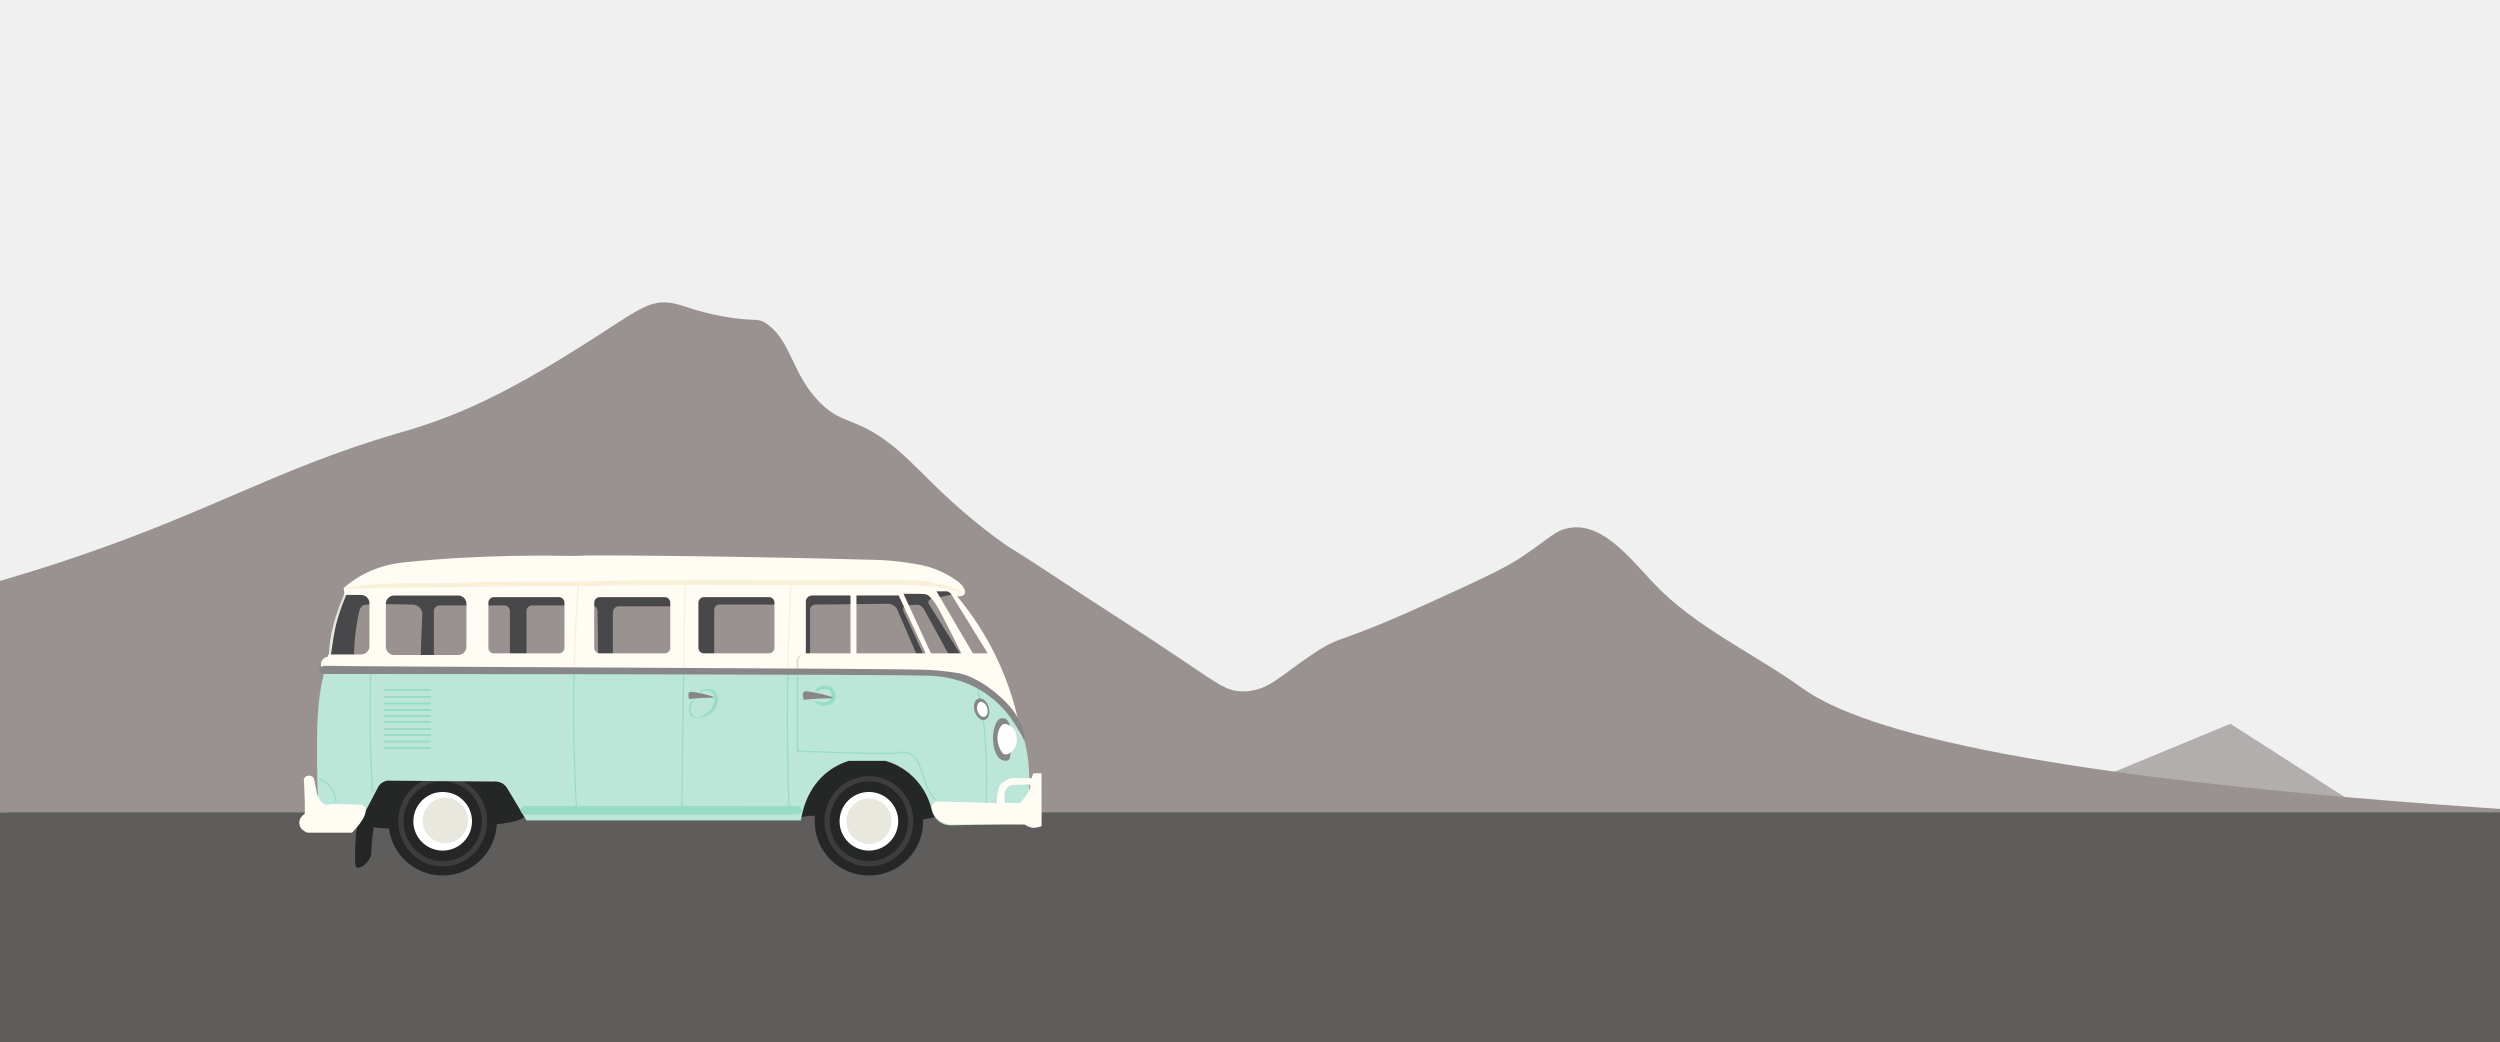
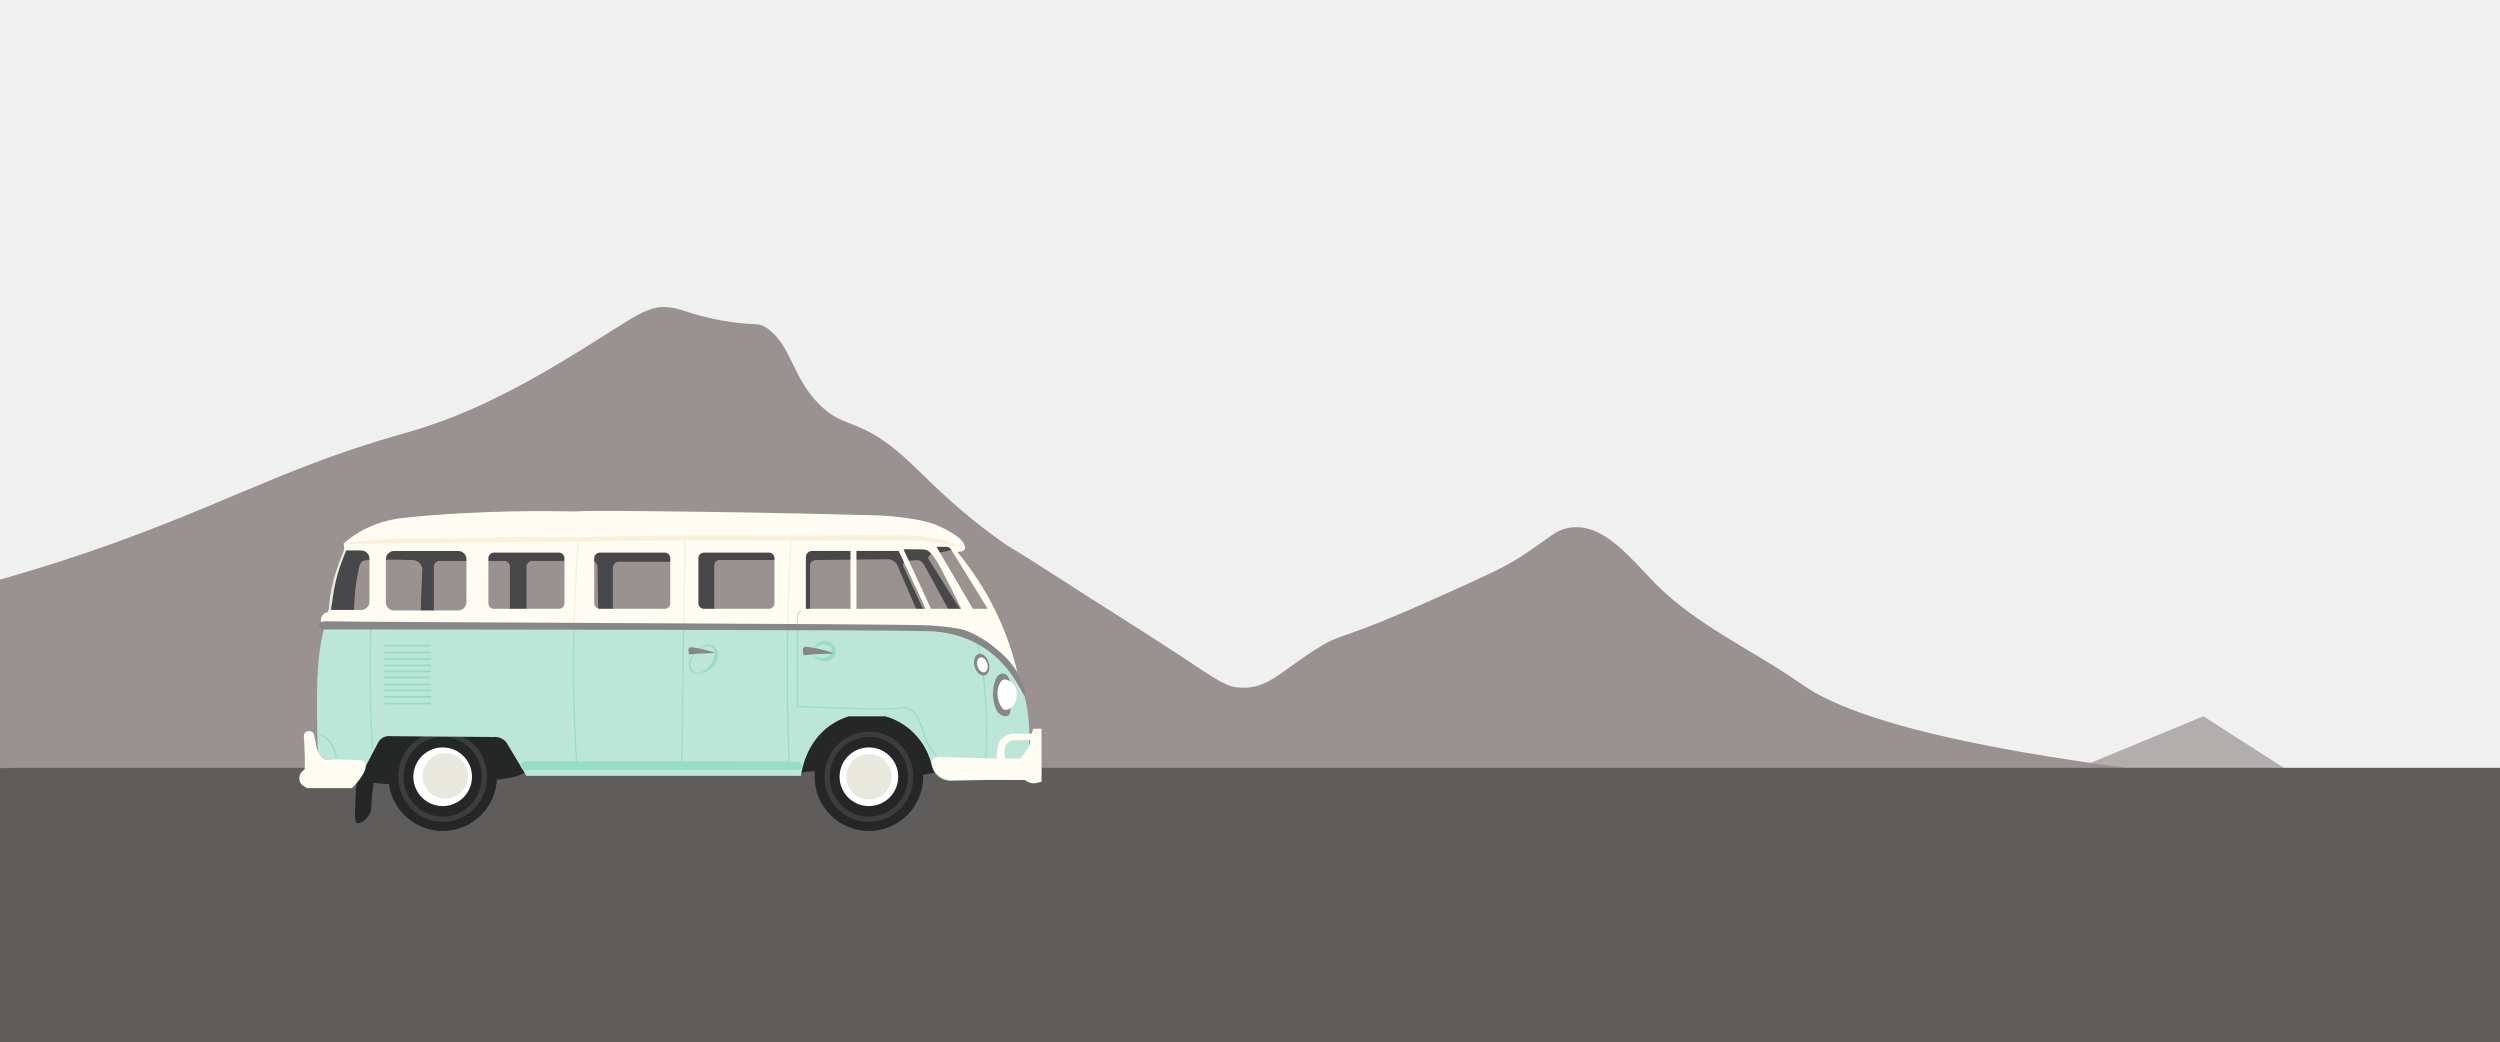
<svg xmlns="http://www.w3.org/2000/svg" id="Layer_2" data-name="Layer 2" viewBox="0 0 1920 800">
  <defs>
    <style>.cls-1{fill:#b2aead;}.cls-2{fill:#9a9290;}.cls-3{fill:#5e5d5c;}.cls-4{fill:#48484a;}.cls-5{fill:#252726;}.cls-14,.cls-15,.cls-16,.cls-6{fill:none;stroke-miterlimit:10;}.cls-6{stroke:#3d3d3d;stroke-width:4px;}.cls-7{fill:#fff;}.cls-8{fill:#e8e8de;}.cls-9{fill:#bce6d8;}.cls-10{fill:#fffcf3;}.cls-11{fill:#97ddc4;}.cls-12{fill:#878787;}.cls-13{fill:#f9f0d9;}.cls-14{stroke:#97ddc4;}.cls-15{stroke:#f9f0d9;}.cls-16{stroke:#d8d8d2;}</style>
  </defs>
-   <path class="cls-1" d="M1713,555.87l368,236-479.34-190Z" />
-   <path class="cls-2" d="M1933.28,622.14c-365-23.92-502.48-60.06-549-93.54-37.57-27-81.64-46.54-113.59-80-19-19.92-39.18-46.66-64.32-43.33-12,1.6-15.89,8-38.18,22.76-13.53,8.93-31.51,17.15-67.51,33.57-77.23,35.28-68.84,25.1-91.53,40.08-26.65,17.61-35.82,30.05-56,29.25-11.3-.46-16.47-4.69-48.12-26-30.26-20.37-60.7-39.53-91-59.57-44-29.14-35.88-22.48-46.55-30.34-61.17-45-70.2-73-110.85-89.91-9.22-3.83-16.88-5.75-27.2-16.25-21.09-21.38-21.48-45.92-39.71-59.57-8.28-6.19-8.62-1.47-35.57-6.5-20.28-3.79-27.88-7.88-36.61-9.75-19.2-4-28.79,6.25-70.6,32.49-22.68,14.25-58.72,36.7-99.39,53.08a394.59,394.59,0,0,1-41.84,14.08c-95.86,28.06-145.44,61.75-261,99.66-19.64,6.44-50.89,16.19-90,26v345.2L1957.05,823Z" />
-   <path class="cls-3" d="M10.85,623.87H1968V862.08H-28V625Z" />
-   <path class="cls-4" d="M268.65,452.67l-2.15,2.78-10.89,26.2-3.08,29.65L272,510a157.31,157.31,0,0,1,4.07-41.2,7.77,7.77,0,0,1,1.27-2.54,9,9,0,0,1,1.27-1.27c1.38-1.08,17.14-1.35,38.74-.63a7.89,7.89,0,0,1,5.71,3.17,7.34,7.34,0,0,1,1.27,3.81c-.78,18.25-1.23,31.69-1.27,35.56a3.52,3.52,0,0,0,.64,2.22c1.8,2.3,6.94,1.08,9.52.32V468.76A4.49,4.49,0,0,1,337,465h50.8a4.47,4.47,0,0,1,3.81,3.81v39.37h12.7v-38.6A4.42,4.42,0,0,1,408.1,465h47a4.57,4.57,0,0,1,2.54,1.27,4.77,4.77,0,0,1,1.27,3.81q.33,21.32.64,42.61h11.13V470.45a5.19,5.19,0,0,1,2.2-4.18,4.71,4.71,0,0,1,3.17-.63h58.42s1.27,47.88,1.91,47.43,12.12,0,12.12,0v-44c0-.2-.11-2.84,1.85-4.15a3.94,3.94,0,0,1,1.9-.63h53.34v45.16l16.51.52V467.8a4.28,4.28,0,0,1,.64-1.58,4.7,4.7,0,0,1,3.17-1.9l56.52-.64a8.26,8.26,0,0,1,6.35,3.81l17.73,41,4.43-2.14-17-36.78a3.77,3.77,0,0,1,0-3.31,3.44,3.44,0,0,1,1.27-1.27l9.52-.63a7,7,0,0,1,1.91.63,7.43,7.43,0,0,1,3.17,3.18l22.86,41.91,8.89-1.27-27.94-44.45a2.75,2.75,0,0,1-.73-1.91,3,3,0,0,1,2.54-2.54l19-4.06-9.43-8-60.31-3.4Z" />
-   <path class="cls-5" d="M276.61,630.71c-2,1.14-3.08,3.42-3.76,19-.64,14.53.18,16,1.27,16.5,2.71,1.2,7.91-2.94,10.16-7.61,1.33-2.76.72-3.83,1.27-11.43.67-9.46,2.59-12.38,0-15.24A7.78,7.78,0,0,0,276.61,630.71Z" />
-   <path class="cls-5" d="M608.12,626.88c3,1.84,6.23.86,11.43,0,3.61-.6,13.41-.4,33,0,29.59.6,35.54,6.2,55.88,2.54,9.4-1.7,14.15-2.62,16.51-6.35,8-12.58-11.5-49.37-41.91-59.69-30.76-10.45-68.31,7.68-77.47,31.75C601.64,605.5,600.89,622.45,608.12,626.88Z" />
-   <path class="cls-5" d="M275.39,632c3.29,2.46,7.81,3,15.24,3.81a78.89,78.89,0,0,0,17.78,0c20.56-2.4,27.77,1.25,57.15-1.27,22.38-1.93,33.57-2.89,39.37-8.89,11-11.36,11.44-34.18,1.27-47-11.2-14.11-32.13-12.12-66-8.89-32.1,3-55.69,5.29-66,22.86C266.52,605.45,266.73,625.45,275.39,632Z" />
-   <circle class="cls-5" cx="339.98" cy="630.75" r="41.66" />
-   <ellipse class="cls-6" cx="339.98" cy="630.75" rx="32.09" ry="32.65" />
-   <circle class="cls-7" cx="339.98" cy="630.75" r="22.52" />
-   <ellipse class="cls-8" cx="342.04" cy="630.1" rx="17.4" ry="17.47" transform="translate(-24.91 14.17) rotate(-2.29)" />
-   <circle class="cls-5" cx="667.31" cy="630.75" r="41.66" />
-   <ellipse class="cls-6" cx="667.31" cy="630.75" rx="32.09" ry="32.65" />
-   <circle class="cls-7" cx="667.31" cy="630.75" r="22.52" />
-   <ellipse class="cls-8" cx="667.35" cy="630.71" rx="17.39" ry="17.46" transform="translate(-22.87 25.12) rotate(-2.12)" />
-   <path class="cls-9" d="M248.72,516.39c-.48,4.79-1.33,6.29-1.91,9.52-3,16.85-4.42,35.06-2.54,91.44.13,3.89.34,9.84.64,17.15l22.86,1.27a8.63,8.63,0,0,0,4.44-.64,8.87,8.87,0,0,0,4.45-4.44l14-26.67a9.54,9.54,0,0,1,3.17-3.18,9.82,9.82,0,0,1,6.35-1.27l78.74.64a11.47,11.47,0,0,1,7.62,1.9,10.75,10.75,0,0,1,2.54,2.54l15.24,25.4H615.11c.81-5.59,4.4-25.45,21.59-38.1a50.8,50.8,0,0,1,15.24-7.62h28a51,51,0,0,1,18.95,10.12,52.21,52.21,0,0,1,16.51,26.67,15.56,15.56,0,0,0,6.35,10.16,15.31,15.31,0,0,0,10.14,2.54l54.61-1.27c3.15-12.65,8.86-43.09-3.81-77.47a129.16,129.16,0,0,0-26-42.54l-472.43-3.81a74.64,74.64,0,0,1-15.24,0,57.37,57.37,0,0,0-12.7,0c-2.62.29-5,.74-6.35,2.54C248.89,512.67,249,514.09,248.72,516.39Z" />
-   <path class="cls-8" d="M258.24,472.57a115.59,115.59,0,0,0-4.08,15.88,108.24,108.24,0,0,0-1.63,16.47h1.27c2.32-15.18,2.54-16.51,2.54-16.51,1.2-7.44,3.83-18.35,10.16-33l-1.27-1.27S261.21,463.35,258.24,472.57Z" />
-   <path class="cls-10" d="M765,504.32A225.61,225.61,0,0,0,735.12,458c1.24,0,4.68,0,5.72-1.91,1.25-2.27-1.15-7-7-10.79A75.75,75.75,0,0,0,718,437c-7.54-2.84-13.66-3.75-22.86-5.08a205,205,0,0,0-21-1.9c-70.51-1.91-128-2.76-169.54-3.18-82.09-.82-47.68.61-74.93,0,0,0-60-1.33-119.38,5.08a83.88,83.88,0,0,0-33,10.16,78.85,78.85,0,0,0-13.37,9.53l.63,4.44c-.13.29-.25.59-.38.88h13.22a6.35,6.35,0,0,1,6.35,6.35h0v33a6.35,6.35,0,0,1-6.35,6.35h-25.3c-.06.55-.12,1.12-.17,1.66a6.36,6.36,0,0,0-5.08,3.81,6.53,6.53,0,0,0,2.54,7.62Q450.67,514,651.94,517q36.84.56,73.66,1.27a74.79,74.79,0,0,1,25.4,8.89c21.78,12.48,30.76,32.58,33.65,40A227,227,0,0,0,765,504.32ZM358.2,496.7a6.34,6.34,0,0,1-6.31,6.35h-49.2a6.35,6.35,0,0,1-6.35-6.35h0v-33a6.38,6.38,0,0,1,6.35-6.35h49.2a6.35,6.35,0,0,1,6.35,6.35h0Zm75.3.8a4.28,4.28,0,0,1-4.28,4.28H379.36a4.28,4.28,0,0,1-4.28-4.28V462.89a4.29,4.29,0,0,1,4.28-4.29h49.86a4.28,4.28,0,0,1,4.28,4.29Zm81.28,0a4.28,4.28,0,0,1-4.28,4.28H460.64a4.28,4.28,0,0,1-4.28-4.28V462.89a4.29,4.29,0,0,1,4.28-4.29H510.5a4.28,4.28,0,0,1,4.28,4.29Zm80,0a4.28,4.28,0,0,1-4.28,4.28H540.65a4.28,4.28,0,0,1-4.28-4.28h0V462.89a4.29,4.29,0,0,1,4.28-4.29h49.86a4.28,4.28,0,0,1,4.28,4.29Zm58.42,4.28H618.89V462.09a4.76,4.76,0,0,1,4.75-4.76h29.54Zm4.55,0V457.33h32.44l20.75,44.45Zm57.23,0-21.09-45.72h6.35c9.34,0,10.94,0,12.7,1.27a17.43,17.43,0,0,1,2.54,2.54,40.07,40.07,0,0,1,3.81,5.08c2,3.12,9.41,17.27,19,36.83Zm32.2,0q-14-23.8-27.94-47.62h8.41a5.56,5.56,0,0,1,2.1,1.29,5.89,5.89,0,0,1,1,1.28l27.81,45Z" />
-   <path class="cls-10" d="M233.48,601.45c-.18-1.63-.39-3.27.63-4.45a4.67,4.67,0,0,1,5.72-.63c1.1.76,1.39,2,1.9,4.44,1.58,7.61,1.25,7.61,1.91,9.53,2.11,6.15,6,7.57,6.35,7.62a5.39,5.39,0,0,0,1.27,0c8.81-1.15,17.78,0,26.67,0a5.44,5.44,0,0,1,2.54,2.54c2.81,6.37-10.14,19-10.16,19H236s-3.52-1.39-5.08-3.81a7.48,7.48,0,0,1,0-7.62,16.75,16.75,0,0,1,3.17-3.18h0s.12-4.87,0-8.89C233.78,604.26,233.48,601.45,233.48,601.45Z" />
-   <path class="cls-11" d="M403.66,619a3.62,3.62,0,0,0-3.77,3.41,2.29,2.29,0,0,0,0,.37,3.56,3.56,0,0,0,3.81,2.76H611.89a3.56,3.56,0,0,0,3.89-2.76,3.61,3.61,0,0,0-3.49-3.74h-.4Z" />
-   <path class="cls-12" d="M774.49,554.45a5.35,5.35,0,0,0-2.54-2.54,5.12,5.12,0,0,0-3.81,0c-2.09.85-3,3-3.81,5.08a19.82,19.82,0,0,0-1.27,5.08,29.88,29.88,0,0,0,0,10.16c.59,3,1.82,9.46,6.35,11.43.25.1,3.29,1.38,5.08,0a3.85,3.85,0,0,0,1.27-2.54C776.13,578.85,778.7,562.12,774.49,554.45Z" />
-   <path class="cls-7" d="M770.05,556.39a4.16,4.16,0,0,0-1.27,1.27,14.07,14.07,0,0,0-2.54,6.35,19.91,19.91,0,0,0,2.54,12.7c1.13,1.85,1.91,2.33,2.54,2.54,2.83,1,6.06-2.25,6.35-2.54,4.28-4.35,4.46-13.44,0-17.78C775.89,557.19,772.27,555.18,770.05,556.39Z" />
-   <path class="cls-11" d="M330,575.18H295.82a1.18,1.18,0,0,1-1.17-1.17v-.36h36.49V574A1.17,1.17,0,0,1,330,575.18Z" />
-   <path class="cls-11" d="M330,570.2H295.82a1.17,1.17,0,0,1-1.17-1.17v-.36h36.49V569A1.17,1.17,0,0,1,330,570.2Z" />
-   <path class="cls-11" d="M330,565.22H295.82a1.17,1.17,0,0,1-1.17-1.17v-.36h36.49v.36A1.17,1.17,0,0,1,330,565.22Z" />
-   <path class="cls-11" d="M330,560.62H295.82a1.18,1.18,0,0,1-1.17-1.17v-.36h36.49v.36A1.17,1.17,0,0,1,330,560.62Z" />
-   <path class="cls-11" d="M330,555.26H295.82a1.17,1.17,0,0,1-1.17-1.17v-.36h36.49v.36A1.17,1.17,0,0,1,330,555.26Z" />
-   <path class="cls-11" d="M330,550.66H295.82a1.17,1.17,0,0,1-1.17-1.17h0v-.36h36.49v.32a1.16,1.16,0,0,1-1.12,1.21h0Z" />
-   <path class="cls-11" d="M330,546.07H295.82a1.17,1.17,0,0,1-1.17-1.17h0v-.37h36.49v.37A1.17,1.17,0,0,1,330,546.07Z" />
-   <path class="cls-11" d="M330,541.09H295.82a1.17,1.17,0,0,1-1.17-1.17h0v-.36h36.49v.36A1.17,1.17,0,0,1,330,541.09Z" />
-   <path class="cls-11" d="M330,536.11H295.82a1.17,1.17,0,0,1-1.17-1.17h0v-.36h36.49v.36A1.17,1.17,0,0,1,330,536.11Z" />
-   <path class="cls-11" d="M330,530.74H295.82a1.17,1.17,0,0,1-1.17-1.15h0v-.37h36.49v.37a1.15,1.15,0,0,1-1.16,1.16h0Z" />
-   <path class="cls-13" d="M263.83,451.74c0,.57,11.54.23,22.86,0,29.48-.59,92.33-1.11,96.49-1.26h0c13.29-.54-5.83.41,141-1.27,105.51.34,146.91.24,160,0,.73,0,4.2-.07,8.89,0,10.35.18,23.06.45,38.1,3.81,6.51,1.46,10.09,2.74,10.16,2.54.12-.38-12.41-6.15-27.94-8.89-7.51-1.32-12-1.28-35.56-1.27-2.63,0,1-.43-27.94,0-32.81.49-60.49-.2-120.65,0-82,.28-66.06,1.69-114.3,1.27-35.56-.3-71.12,1.6-106.68,1.27,0,0-13.91-.12-36.83,2.54C266.26,451.08,263.82,451.45,263.83,451.74Z" />
-   <path class="cls-12" d="M534.34,531.75c-3.87-.63-4.63-.49-5.08,0-1.22,1.34,0,5.08,0,5.08h0s6.56-.77,14-.93c3.32-.08,5,0,5-.34.08-.54-3.72-1.52-7.62-2.54C540.69,533,538.25,532.39,534.34,531.75Z" />
-   <path class="cls-11" d="M536.89,533c.11.14,2-2.14,5.08-2.54.5-.06,3.24-.41,5.08,1.27,2.38,2.17,1.56,6.17,1.27,7.62-1,5.08-5,7.88-6.35,8.89-2.09,1.5-4.79,3.44-7.62,2.54a6.3,6.3,0,0,1-3.81-3.81c-1.68-4.65,3-9.9,2.54-10.16s-3.22,2.39-3.81,6.35c-.12.82-.63,4.21,1.27,6.35,3.24,3.67,11.84,1.83,16.51-2.54a13.45,13.45,0,0,0,3.81-6.35c.4-1.59,1.44-5.76-1.27-8.89a8.05,8.05,0,0,0-7.62-2.54C538.64,529.94,536.76,532.88,536.89,533Z" />
-   <path class="cls-11" d="M625.78,531.75c.42.44,2.6-2.16,6.35-2.54,1.1-.11,3.42-.34,5.08,1.27a5.12,5.12,0,0,1,1.27,5.08c-.91,2.85-4.34,3.64-5.08,3.81,0,0-2.93.68-8.89-1.27h0a14.55,14.55,0,0,0,6.35,3.81,9.06,9.06,0,0,0,3.81,0c1.18-.21,4.7-.87,6.35-3.81s.75-6.58-1.27-8.89c-3-3.46-8.45-3.35-11.43-1.27C626.45,529.25,625.43,531.45,625.78,531.75Z" />
-   <path class="cls-14" d="M440.89,515.16c-.63,26.56-.44,53.88.72,81.9q.51,12.56,1.27,24.86" />
-   <path class="cls-15" d="M444.17,449.2q-2.43,32.13-3.26,66" />
-   <path class="cls-14" d="M525.05,515.24l-.24,16q-.66,46-1.27,91.91" />
-   <path class="cls-15" d="M526.08,448.57q-.52,33.33-1,66.67" />
-   <path class="cls-14" d="M605,515.24q-.13,8-.22,16c-.3,31.88.18,62.55,1.27,91.91" />
-   <path class="cls-15" d="M607.36,448.57q-1.65,32.3-2.32,66.67" />
-   <path class="cls-14" d="M612.44,516.45v60.37c52.69,2.18,73.27,2.21,77.47,1.27a13.12,13.12,0,0,1,6.35,0,13.65,13.65,0,0,1,8.89,7.62c3.6,7.65,4.47,14,7.62,20.32a45.54,45.54,0,0,0,5.12,7.62c10.45,12.6,36.1,9.49,40.64,8.89" />
-   <path class="cls-16" d="M615,503.18a7.36,7.36,0,0,0-2.54,3.81,25.36,25.36,0,0,0,0,5.08v4.38" />
-   <path class="cls-14" d="M749.6,523.5c1.1,4.36,2.51,10.44,3.81,17.78a272.55,272.55,0,0,1,3.81,36.83c.52,10.43.77,23.78,0,39.37" />
-   <path class="cls-14" d="M284.79,514.61c-.73,21.44-.8,43.91,0,67.31q.48,13.58,1.27,26.67" />
-   <path class="cls-14" d="M245.42,598.45a18.63,18.63,0,0,1,6.35,3.81c5.6,5.12,6.24,12.08,6.35,14" />
-   <path class="cls-12" d="M250,511.31h-.14c-2.07-.08-4.83,1.07-5,2.55s2.23,3.4,2.53,3.77h0c78,0,432.6.24,465.09,1.27l1.7.06a85.53,85.53,0,0,1,32.29,7.56,77.91,77.91,0,0,1,29.21,24.13c6.47,8.83,10.3,18.26,11.43,17.78.77-.33-.44-5-1.27-7.62-4.48-14.36-14.83-23.36-20.27-27.91-2.79-2.36-15.62-13.19-29.34-15.88a204,204,0,0,0-23-2.54h0C702.89,513.34,265,512.08,250,511.31Z" />
-   <path class="cls-10" d="M793.54,593.86c-.42,1.27-.85,2.54-1.27,3.81-1.72,0-4.37.07-7.62,0-4.62-.1-5.79-.31-7.62,0-2.24.37-5.38,1.51-8.89,5.08,0,0-2.76,3.85-2.54,14l-47-1.27a16.49,16.49,0,0,0-2.54,2.54c-1.63,2.5.82,6.82,1.27,7.62A15.17,15.17,0,0,0,725,632a18.4,18.4,0,0,0,7.62,1.27c6.77-.27,26.48-.16,54.61,0a12,12,0,0,0,6.35,2.54,12.31,12.31,0,0,0,1.49-.13,22.46,22.46,0,0,0,4.86-1.14V593.86Zm-10.16,22.86H772s-1.44-4.76,0-8.89a7.7,7.7,0,0,1,2.54-3.81c1.67-1.25,3.4-1.21,6.35-1.27,8.7-.18,9.57-.86,10.16,0,2.09,3.07-7.62,14-7.62,14Z" />
-   <ellipse class="cls-12" cx="753.92" cy="544.66" rx="5.63" ry="8.53" transform="translate(-123.38 235.79) rotate(-16.45)" />
-   <ellipse class="cls-7" cx="754.45" cy="544.81" rx="3.88" ry="5.87" transform="translate(-123.4 235.94) rotate(-16.45)" />
-   <path class="cls-12" d="M623.23,531.45c-4.57-.74-5.48-.58-6,0-1.45,1.58,0,6,0,6h0s7.75-.91,16.59-1.11c3.93-.08,5.87,0,5.94-.39.09-.64-4.4-1.81-9-3C630.73,533,627.89,532.24,623.23,531.45Z" />
+   <path class="cls-1" d="M1692.18,550.09l368,236-479.34-190Z" />
+   <path class="cls-2" d="M1933.28,617.42c-365-23.41-502.48-58.78-549-91.55-37.57-26.43-81.64-45.56-113.59-78.31-19-19.49-39.18-45.67-64.32-42.41-12,1.57-15.89,7.83-38.18,22.28-13.53,8.74-31.51,16.79-67.51,32.86-77.23,34.53-68.84,24.57-91.53,39.23-26.65,17.23-35.82,29.41-56,28.63-11.3-.45-16.47-4.59-48.12-25.45-30.26-19.94-60.7-38.69-91-58.31-44-28.52-35.88-22-46.55-29.69-61.17-44.05-70.2-71.45-110.85-88-9.22-3.75-16.88-5.63-27.2-15.91-21.09-20.93-21.48-44.94-39.71-58.31-8.28-6-8.62-1.43-35.57-6.36-20.28-3.71-27.88-7.71-36.61-9.54-19.2-3.92-28.79,6.12-70.6,31.8-22.68,13.95-58.72,35.92-99.39,51.95a397.49,397.49,0,0,1-41.84,13.78c-95.86,27.47-145.44,60.44-261,97.55-19.64,6.3-50.89,15.85-90,25.45V795l2002.34,19Z" />
+   <path class="cls-3" d="M10.85,589.67H1968V827.88H-28V590.8Z" />
+   <path class="cls-4" d="M268.65,418.47l-2.15,2.78-10.89,26.2-3.08,29.65L272,475.8a157.31,157.31,0,0,1,4.07-41.2,7.58,7.58,0,0,1,1.27-2.54,9,9,0,0,1,1.27-1.27c1.38-1.08,17.14-1.35,38.74-.63a7.9,7.9,0,0,1,5.71,3.17,7.34,7.34,0,0,1,1.27,3.81c-.78,18.25-1.23,31.69-1.27,35.56a3.52,3.52,0,0,0,.64,2.22c1.8,2.3,6.94,1.08,9.52.32V434.56A4.49,4.49,0,0,1,337,430.8h50.8a4.47,4.47,0,0,1,3.81,3.81V474h12.7v-38.6a4.42,4.42,0,0,1,3.79-4.58h47a4.57,4.57,0,0,1,2.54,1.27,4.77,4.77,0,0,1,1.27,3.81q.33,21.31.64,42.61h11.13V436.25a5.19,5.19,0,0,1,2.2-4.18,4.7,4.7,0,0,1,3.17-.63h58.42s1.27,47.88,1.91,47.43,12.12,0,12.12,0v-44c0-.2-.11-2.84,1.85-4.15a3.9,3.9,0,0,1,1.9-.63h53.34v45.16l16.51.52V433.6a4.28,4.28,0,0,1,.64-1.58,4.68,4.68,0,0,1,3.17-1.9l56.52-.64a8.27,8.27,0,0,1,6.35,3.81l17.73,41,4.43-2.14-17-36.78a3.77,3.77,0,0,1,0-3.31,3.37,3.37,0,0,1,1.27-1.27l9.52-.63a7.14,7.14,0,0,1,1.91.63,7.43,7.43,0,0,1,3.17,3.18l22.86,41.91,8.89-1.27-27.94-44.45a2.75,2.75,0,0,1-.73-1.91,3,3,0,0,1,2.54-2.54l19-4.06-9.43-8-60.31-3.4Z" />
+   <path class="cls-5" d="M276.61,596.51c-2,1.14-3.08,3.42-3.76,19-.64,14.53.18,16,1.27,16.5,2.71,1.2,7.91-2.94,10.16-7.61,1.33-2.76.72-3.83,1.27-11.43.67-9.46,2.59-12.38,0-15.24A7.78,7.78,0,0,0,276.61,596.51Z" />
+   <path class="cls-5" d="M608.12,592.68c3,1.84,6.23.86,11.43,0,3.61-.6,13.41-.4,33,0,29.59.6,35.54,6.2,55.88,2.54,9.4-1.7,14.15-2.62,16.51-6.35,8-12.58-11.5-49.37-41.91-59.69-30.76-10.45-68.31,7.68-77.47,31.75C601.64,571.3,600.89,588.25,608.12,592.68Z" />
+   <path class="cls-5" d="M275.39,597.8c3.29,2.46,7.81,3,15.24,3.81a78.89,78.89,0,0,0,17.78,0c20.56-2.4,27.77,1.25,57.15-1.27,22.38-1.93,33.57-2.89,39.37-8.89,11-11.36,11.44-34.18,1.27-47-11.2-14.11-32.13-12.12-66-8.89-32.1,3-55.69,5.29-66,22.86C266.52,571.25,266.73,591.25,275.39,597.8Z" />
+   <circle class="cls-5" cx="339.98" cy="596.55" r="41.66" />
+   <ellipse class="cls-6" cx="339.98" cy="596.55" rx="32.09" ry="32.65" />
+   <circle class="cls-7" cx="339.98" cy="596.55" r="22.52" />
+   <ellipse class="cls-8" cx="342.03" cy="595.9" rx="17.4" ry="17.47" transform="translate(-23.54 14.14) rotate(-2.29)" />
+   <circle class="cls-5" cx="667.31" cy="596.55" r="41.66" />
+   <ellipse class="cls-6" cx="667.31" cy="596.55" rx="32.09" ry="32.65" />
+   <circle class="cls-7" cx="667.31" cy="596.55" r="22.52" />
+   <ellipse class="cls-8" cx="667.35" cy="596.51" rx="17.39" ry="17.46" transform="translate(-21.61 25.1) rotate(-2.12)" />
+   <path class="cls-9" d="M248.72,482.19c-.48,4.79-1.33,6.29-1.91,9.52-3,16.85-4.42,35.06-2.54,91.44.13,3.89.34,9.84.64,17.15l22.86,1.27a8.66,8.66,0,0,0,4.44-.64,8.87,8.87,0,0,0,4.45-4.44l14-26.67a9.54,9.54,0,0,1,3.17-3.18,9.79,9.79,0,0,1,6.35-1.27l78.74.64a11.5,11.5,0,0,1,7.62,1.9,10.94,10.94,0,0,1,2.54,2.54l15.24,25.4H615.11c.81-5.59,4.4-25.45,21.59-38.1a50.68,50.68,0,0,1,15.24-7.62h28a51.07,51.07,0,0,1,18.95,10.12,52.21,52.21,0,0,1,16.51,26.67,15.56,15.56,0,0,0,6.35,10.16,15.31,15.31,0,0,0,10.14,2.54l54.61-1.27c3.15-12.65,8.86-43.09-3.81-77.47a129.06,129.06,0,0,0-26-42.54l-472.43-3.81a74.64,74.64,0,0,1-15.24,0,57.37,57.37,0,0,0-12.7,0c-2.62.29-5,.74-6.35,2.54C248.89,478.47,249,479.89,248.72,482.19Z" />
+   <path class="cls-8" d="M258.24,438.37a116,116,0,0,0-4.08,15.88,108.24,108.24,0,0,0-1.63,16.47h1.27c2.32-15.18,2.54-16.51,2.54-16.51,1.2-7.44,3.83-18.35,10.16-33l-1.27-1.27S261.21,429.15,258.24,438.37Z" />
+   <path class="cls-10" d="M765,470.12a225.53,225.53,0,0,0-29.88-46.32c1.24,0,4.68,0,5.72-1.91,1.25-2.27-1.15-7-7-10.79A75.68,75.68,0,0,0,718,402.8c-7.54-2.84-13.66-3.75-22.86-5.08a205,205,0,0,0-21-1.9c-70.51-1.91-128-2.76-169.54-3.18-82.09-.82-47.68.61-74.93,0,0,0-60-1.33-119.38,5.08a83.83,83.83,0,0,0-33,10.16,78.61,78.61,0,0,0-13.37,9.53l.63,4.44c-.13.29-.25.59-.38.88h13.22a6.35,6.35,0,0,1,6.35,6.35h0v33a6.35,6.35,0,0,1-6.35,6.35h-25.3c-.06.55-.12,1.12-.17,1.66a6.34,6.34,0,0,0-5.08,3.81,6.54,6.54,0,0,0,2.54,7.62q201.28-1.72,402.56,1.28,36.84.56,73.66,1.27A74.65,74.65,0,0,1,751,493c21.78,12.48,30.76,32.58,33.65,40A226.93,226.93,0,0,0,765,470.12ZM358.2,462.5a6.34,6.34,0,0,1-6.31,6.35h-49.2a6.35,6.35,0,0,1-6.35-6.35h0v-33a6.38,6.38,0,0,1,6.35-6.35h49.2a6.35,6.35,0,0,1,6.35,6.35h0Zm75.3.8a4.28,4.28,0,0,1-4.28,4.28H379.36a4.28,4.28,0,0,1-4.28-4.28V428.69a4.28,4.28,0,0,1,4.28-4.29h49.86a4.28,4.28,0,0,1,4.28,4.28h0Zm81.28,0a4.28,4.28,0,0,1-4.28,4.28H460.64a4.28,4.28,0,0,1-4.28-4.28V428.69a4.28,4.28,0,0,1,4.28-4.29H510.5a4.28,4.28,0,0,1,4.28,4.28h0Zm80,0a4.28,4.28,0,0,1-4.28,4.28H540.65a4.28,4.28,0,0,1-4.28-4.28h0V428.69a4.28,4.28,0,0,1,4.28-4.29h49.86a4.28,4.28,0,0,1,4.28,4.28h0Zm58.42,4.28H618.89V427.89a4.76,4.76,0,0,1,4.75-4.76h29.54Zm4.55,0V423.13h32.44l20.75,44.45Zm57.23,0-21.09-45.72h6.35c9.34,0,10.94,0,12.7,1.27a17.94,17.94,0,0,1,2.54,2.54,40.07,40.07,0,0,1,3.81,5.08c2,3.12,9.41,17.27,19,36.83Zm32.2,0q-14-23.81-27.94-47.62h8.41a5.56,5.56,0,0,1,2.1,1.29,5.89,5.89,0,0,1,1,1.28l27.81,45Z" />
+   <path class="cls-10" d="M233.48,567.25c-.18-1.63-.39-3.27.63-4.45a4.67,4.67,0,0,1,5.72-.63c1.1.76,1.39,2,1.9,4.44,1.58,7.61,1.25,7.61,1.91,9.53,2.11,6.15,6,7.57,6.35,7.62a5.4,5.4,0,0,0,1.27,0c8.81-1.15,17.78,0,26.67,0a5.4,5.4,0,0,1,2.54,2.54c2.81,6.37-10.14,19-10.16,19H236s-3.52-1.39-5.08-3.81a7.48,7.48,0,0,1,0-7.62,16.75,16.75,0,0,1,3.17-3.18h0s.12-4.87,0-8.89C233.78,570.06,233.48,567.25,233.48,567.25Z" />
+   <path class="cls-11" d="M403.66,584.8a3.61,3.61,0,0,0-3.77,3.41,2.29,2.29,0,0,0,0,.37,3.56,3.56,0,0,0,3.81,2.76H611.89a3.57,3.57,0,0,0,3.89-2.76,3.61,3.61,0,0,0-3.48-3.74h-.41Z" />
+   <path class="cls-12" d="M774.49,520.25a5.35,5.35,0,0,0-2.54-2.54,5.12,5.12,0,0,0-3.81,0c-2.09.85-3,3-3.81,5.08a19.82,19.82,0,0,0-1.27,5.08,29.88,29.88,0,0,0,0,10.16c.59,3,1.82,9.46,6.35,11.43.25.1,3.29,1.38,5.08,0a3.85,3.85,0,0,0,1.27-2.54C776.13,544.65,778.7,527.92,774.49,520.25Z" />
+   <path class="cls-7" d="M770.05,522.19a4.16,4.16,0,0,0-1.27,1.27,14,14,0,0,0-2.54,6.35,19.91,19.91,0,0,0,2.54,12.7c1.13,1.85,1.91,2.33,2.54,2.54,2.83,1,6.06-2.25,6.35-2.54,4.28-4.35,4.46-13.44,0-17.78C775.89,523,772.27,521,770.05,522.19Z" />
+   <path class="cls-11" d="M330,541H295.82a1.19,1.19,0,0,1-1.17-1.17v-.36h36.49v.35A1.17,1.17,0,0,1,330,541Z" />
+   <path class="cls-11" d="M330,536H295.82a1.17,1.17,0,0,1-1.17-1.17v-.36h36.49v.33A1.17,1.17,0,0,1,330,536Z" />
+   <path class="cls-11" d="M330,531H295.82a1.17,1.17,0,0,1-1.17-1.17v-.36h36.49v.36A1.18,1.18,0,0,1,330,531Z" />
+   <path class="cls-11" d="M330,526.42H295.82a1.19,1.19,0,0,1-1.17-1.17v-.36h36.49v.36A1.18,1.18,0,0,1,330,526.42Z" />
+   <path class="cls-11" d="M330,521.06H295.82a1.17,1.17,0,0,1-1.17-1.17v-.36h36.49v.36A1.18,1.18,0,0,1,330,521.06Z" />
+   <path class="cls-11" d="M330,516.46H295.82a1.17,1.17,0,0,1-1.17-1.17h0v-.36h36.49v.32a1.16,1.16,0,0,1-1.11,1.21h0Z" />
+   <path class="cls-11" d="M330,511.87H295.82a1.17,1.17,0,0,1-1.17-1.17h0v-.37h36.49v.37A1.18,1.18,0,0,1,330,511.87Z" />
+   <path class="cls-11" d="M330,506.89H295.82a1.17,1.17,0,0,1-1.17-1.17h0v-.36h36.49v.36A1.18,1.18,0,0,1,330,506.89Z" />
+   <path class="cls-11" d="M330,501.91H295.82a1.17,1.17,0,0,1-1.17-1.17h0v-.36h36.49v.36A1.18,1.18,0,0,1,330,501.91Z" />
+   <path class="cls-11" d="M330,496.54H295.82a1.17,1.17,0,0,1-1.17-1.15h0V495h36.49v.37a1.15,1.15,0,0,1-1.14,1.16h0Z" />
+   <path class="cls-13" d="M263.83,417.54c0,.57,11.54.23,22.86,0,29.48-.59,92.33-1.11,96.49-1.26h0c13.29-.54-5.83.41,141-1.27,105.51.34,146.91.24,160,0,.73,0,4.2-.07,8.89,0,10.35.18,23.06.45,38.1,3.81,6.51,1.46,10.09,2.74,10.16,2.54.12-.38-12.41-6.15-27.94-8.89-7.51-1.32-12-1.28-35.56-1.27-2.63,0,1-.43-27.94,0-32.81.49-60.49-.2-120.65,0-82,.28-66.06,1.69-114.3,1.27-35.56-.3-71.12,1.6-106.68,1.27,0,0-13.91-.12-36.83,2.54C266.26,416.88,263.82,417.25,263.83,417.54Z" />
+   <path class="cls-12" d="M534.34,497.55c-3.87-.63-4.63-.49-5.08,0-1.22,1.34,0,5.08,0,5.08h0s6.56-.77,14-.93c3.32-.08,5,0,5-.34.08-.54-3.72-1.52-7.62-2.54A61.62,61.62,0,0,0,534.34,497.55Z" />
+   <path class="cls-11" d="M536.89,498.8c.11.14,2-2.14,5.08-2.54.5-.06,3.24-.41,5.08,1.27,2.38,2.17,1.56,6.17,1.27,7.62-1,5.08-5,7.88-6.35,8.89-2.09,1.5-4.79,3.44-7.62,2.54a6.33,6.33,0,0,1-3.81-3.81c-1.68-4.65,3-9.9,2.54-10.16s-3.22,2.39-3.81,6.35c-.12.82-.63,4.21,1.27,6.35,3.24,3.67,11.84,1.83,16.51-2.54a13.45,13.45,0,0,0,3.81-6.35c.4-1.59,1.44-5.76-1.27-8.89A8,8,0,0,0,542,495C538.64,495.74,536.76,498.68,536.89,498.8Z" />
+   <path class="cls-11" d="M625.78,497.55c.42.44,2.6-2.16,6.35-2.54,1.1-.11,3.42-.34,5.08,1.27a5.12,5.12,0,0,1,1.27,5.08c-.91,2.85-4.34,3.64-5.08,3.81,0,0-2.93.68-8.89-1.27h0a14.58,14.58,0,0,0,6.35,3.81,9.06,9.06,0,0,0,3.81,0c1.18-.21,4.7-.87,6.35-3.81s.75-6.58-1.27-8.89c-3-3.46-8.45-3.35-11.43-1.27C626.45,495.05,625.43,497.25,625.78,497.55Z" />
+   <path class="cls-14" d="M440.89,481c-.63,26.56-.44,53.88.72,81.9q.51,12.55,1.27,24.86" />
+   <path class="cls-15" d="M444.17,415q-2.43,32.13-3.26,66" />
+   <path class="cls-14" d="M525.05,481l-.24,16q-.66,46-1.27,91.91" />
+   <path class="cls-15" d="M526.08,414.37q-.52,33.33-1,66.67" />
+   <path class="cls-14" d="M605,481q-.13,8-.22,16c-.3,31.88.18,62.55,1.27,91.91" />
+   <path class="cls-15" d="M607.36,414.37Q605.71,446.67,605,481" />
+   <path class="cls-14" d="M612.44,482.25v60.37c52.69,2.18,73.27,2.21,77.47,1.27a13.12,13.12,0,0,1,6.35,0,13.62,13.62,0,0,1,8.89,7.62c3.6,7.65,4.47,14,7.62,20.32a46,46,0,0,0,5.12,7.62c10.45,12.6,36.1,9.49,40.64,8.89" />
+   <path class="cls-16" d="M615,469a7.36,7.36,0,0,0-2.54,3.81,25.36,25.36,0,0,0,0,5.08v4.38" />
+   <path class="cls-14" d="M749.6,489.3c1.1,4.36,2.51,10.44,3.81,17.78a272.39,272.39,0,0,1,3.81,36.83c.52,10.43.77,23.78,0,39.37" />
+   <path class="cls-14" d="M284.79,480.41c-.73,21.44-.8,43.91,0,67.31q.48,13.57,1.27,26.67" />
+   <path class="cls-14" d="M245.42,564.25a18.63,18.63,0,0,1,6.35,3.81c5.6,5.12,6.24,12.08,6.35,14" />
+   <path class="cls-12" d="M250,477.11h-.14c-2.07-.08-4.83,1.07-5,2.55s2.23,3.4,2.53,3.77h0c78,0,432.6.24,465.09,1.27l1.7.06a85.62,85.62,0,0,1,32.29,7.56,77.89,77.89,0,0,1,29.21,24.13c6.47,8.83,10.3,18.26,11.43,17.78.77-.33-.44-5-1.27-7.62-4.48-14.36-14.83-23.36-20.27-27.91-2.79-2.36-15.62-13.19-29.34-15.88a204,204,0,0,0-23-2.54h0C702.89,479.14,265,477.88,250,477.11Z" />
+   <path class="cls-10" d="M793.54,559.66c-.42,1.27-.85,2.54-1.27,3.81-1.72,0-4.37.07-7.62,0-4.62-.1-5.79-.31-7.62,0-2.24.37-5.38,1.51-8.89,5.08,0,0-2.76,3.85-2.54,14l-47-1.27a16.06,16.06,0,0,0-2.54,2.54c-1.63,2.5.82,6.82,1.27,7.62A15.21,15.21,0,0,0,725,597.8a18.37,18.37,0,0,0,7.62,1.27c6.77-.27,26.48-.16,54.61,0a12,12,0,0,0,6.35,2.54,12.31,12.31,0,0,0,1.49-.13,22.46,22.46,0,0,0,4.86-1.14V559.66Zm-10.16,22.86H772s-1.44-4.76,0-8.89a7.7,7.7,0,0,1,2.54-3.81c1.67-1.25,3.4-1.21,6.35-1.27,8.7-.18,9.57-.86,10.16,0,2.09,3.07-7.62,14-7.62,14Z" />
+   <ellipse class="cls-12" cx="753.92" cy="510.46" rx="5.63" ry="8.53" transform="translate(-113.69 234.39) rotate(-16.45)" />
+   <ellipse class="cls-7" cx="754.45" cy="510.6" rx="3.88" ry="5.87" transform="translate(-113.71 234.54) rotate(-16.45)" />
+   <path class="cls-12" d="M623.23,497.25c-4.57-.74-5.48-.58-6,0-1.45,1.58,0,6,0,6h0s7.75-.91,16.59-1.11c3.93-.08,5.87,0,5.94-.39.09-.64-4.4-1.81-9-3C630.73,498.8,627.89,498,623.23,497.25Z" />
</svg>
